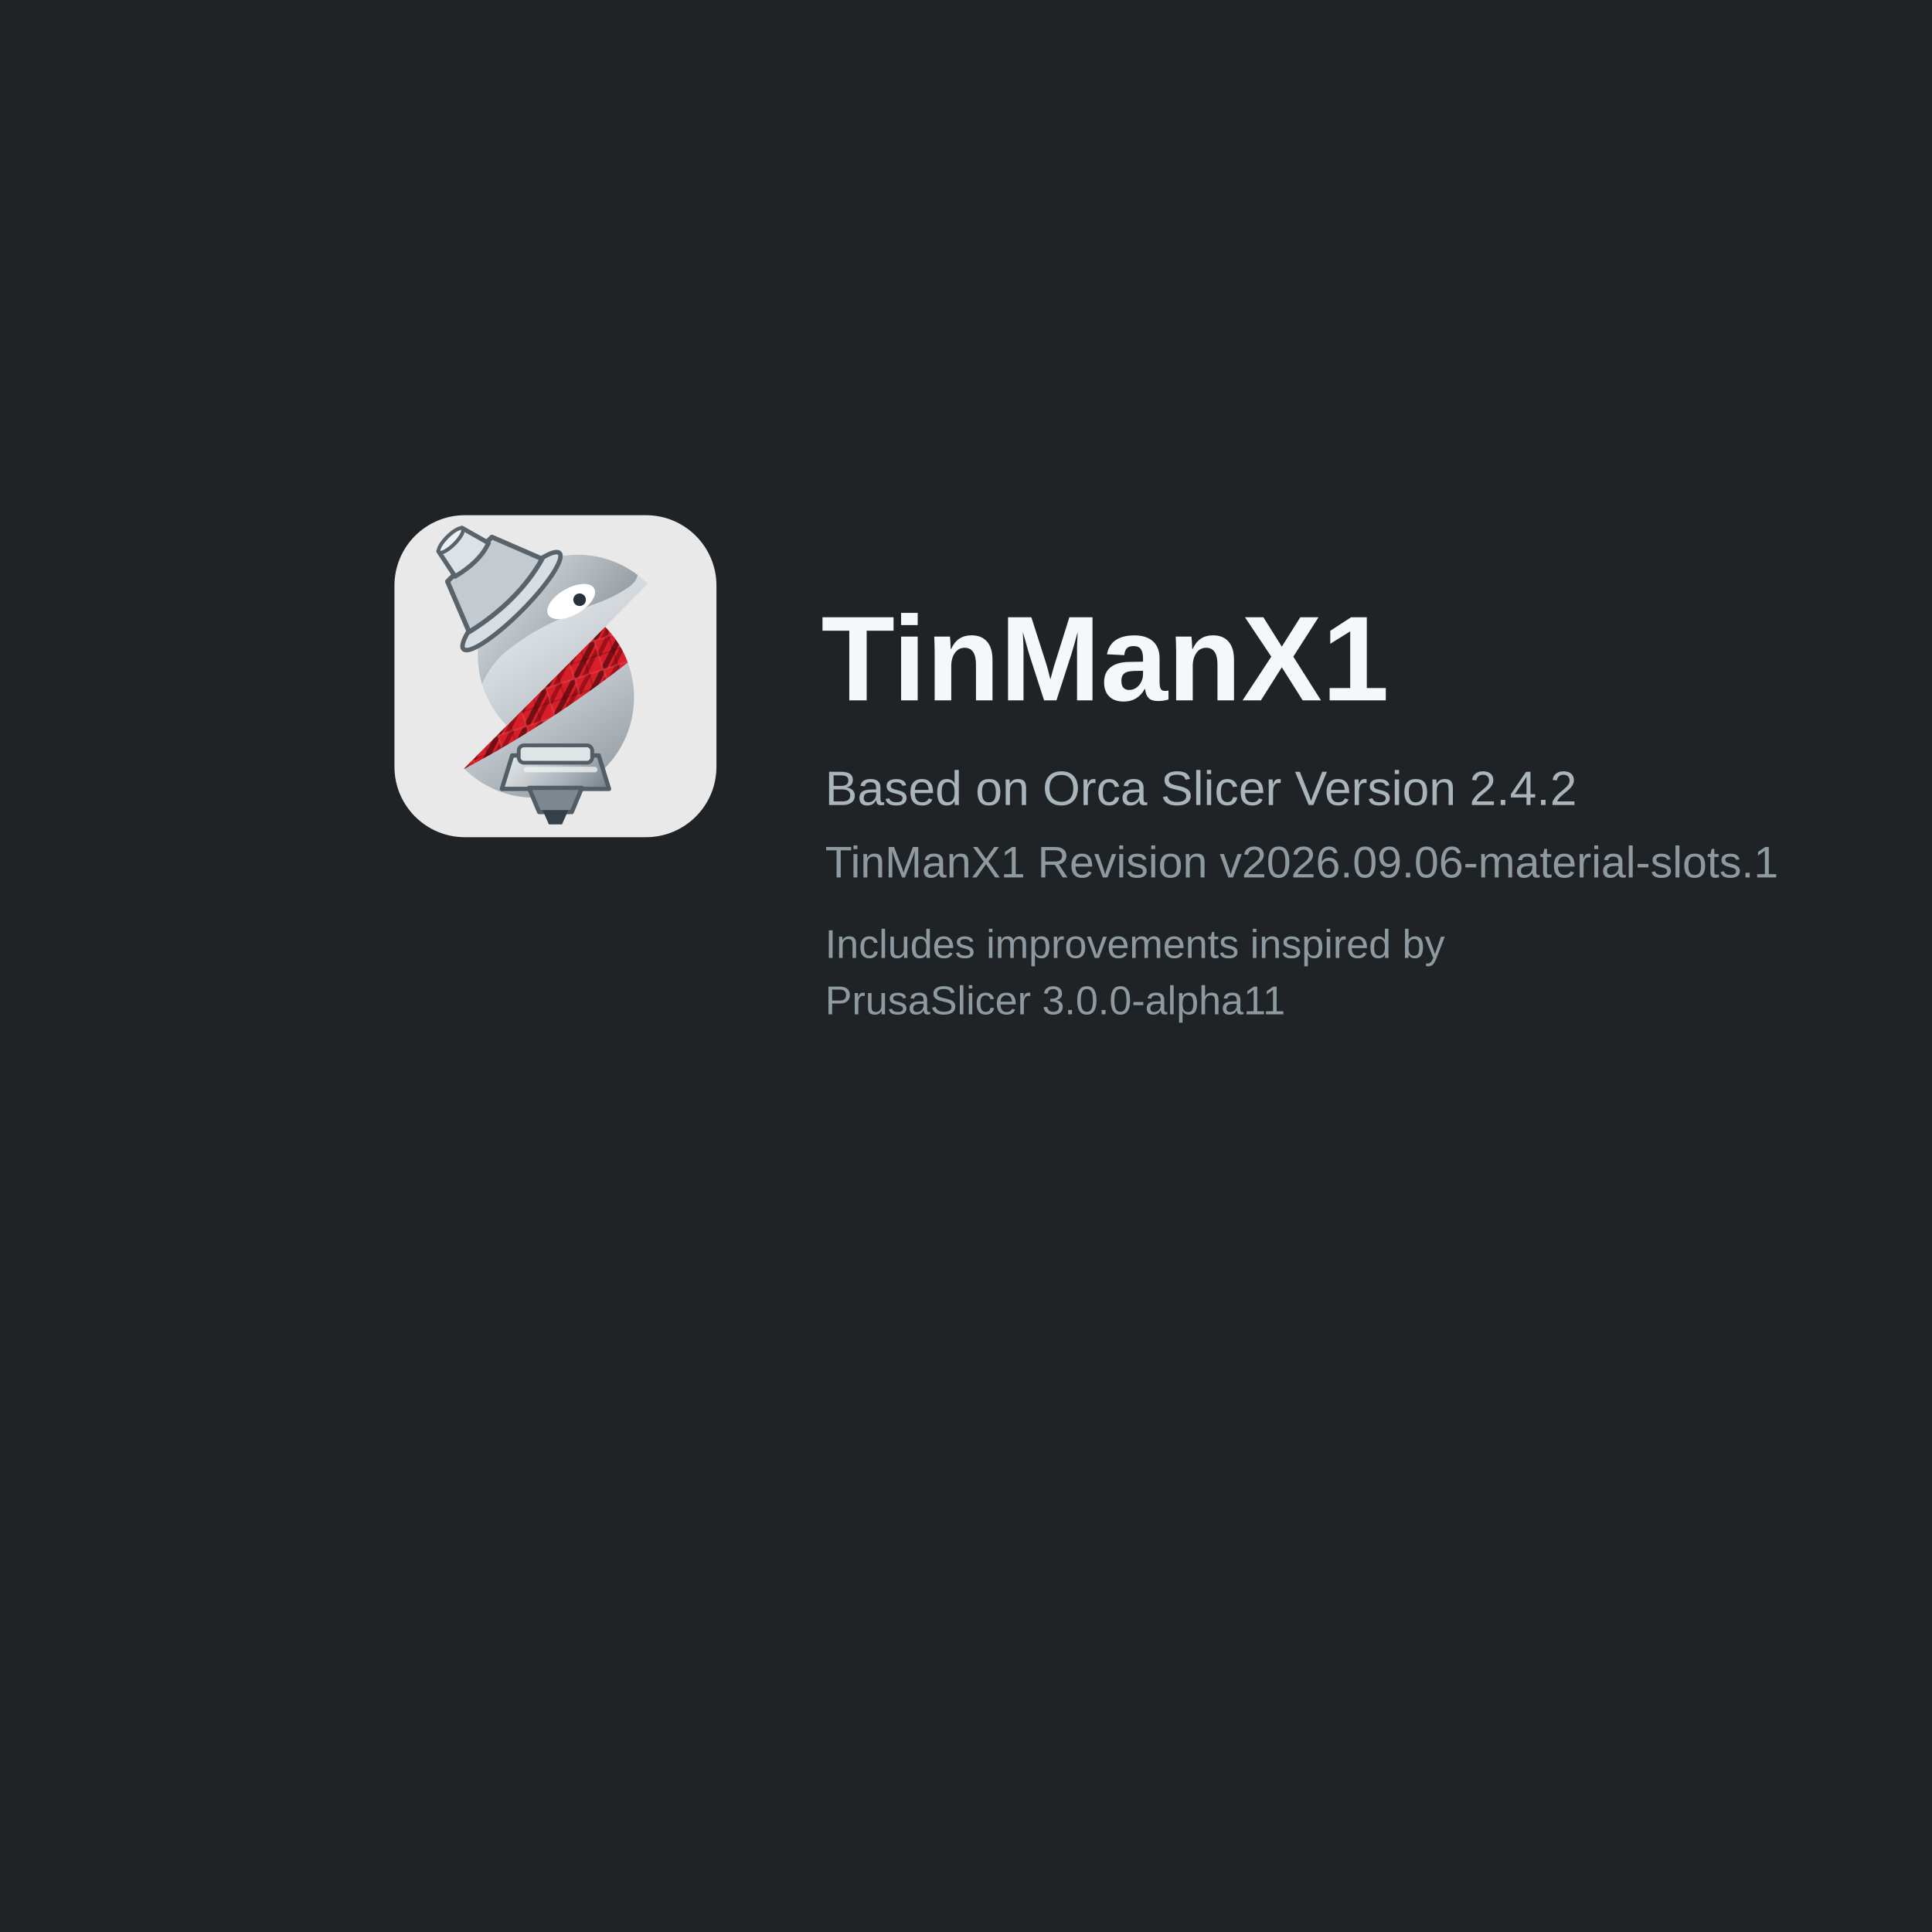
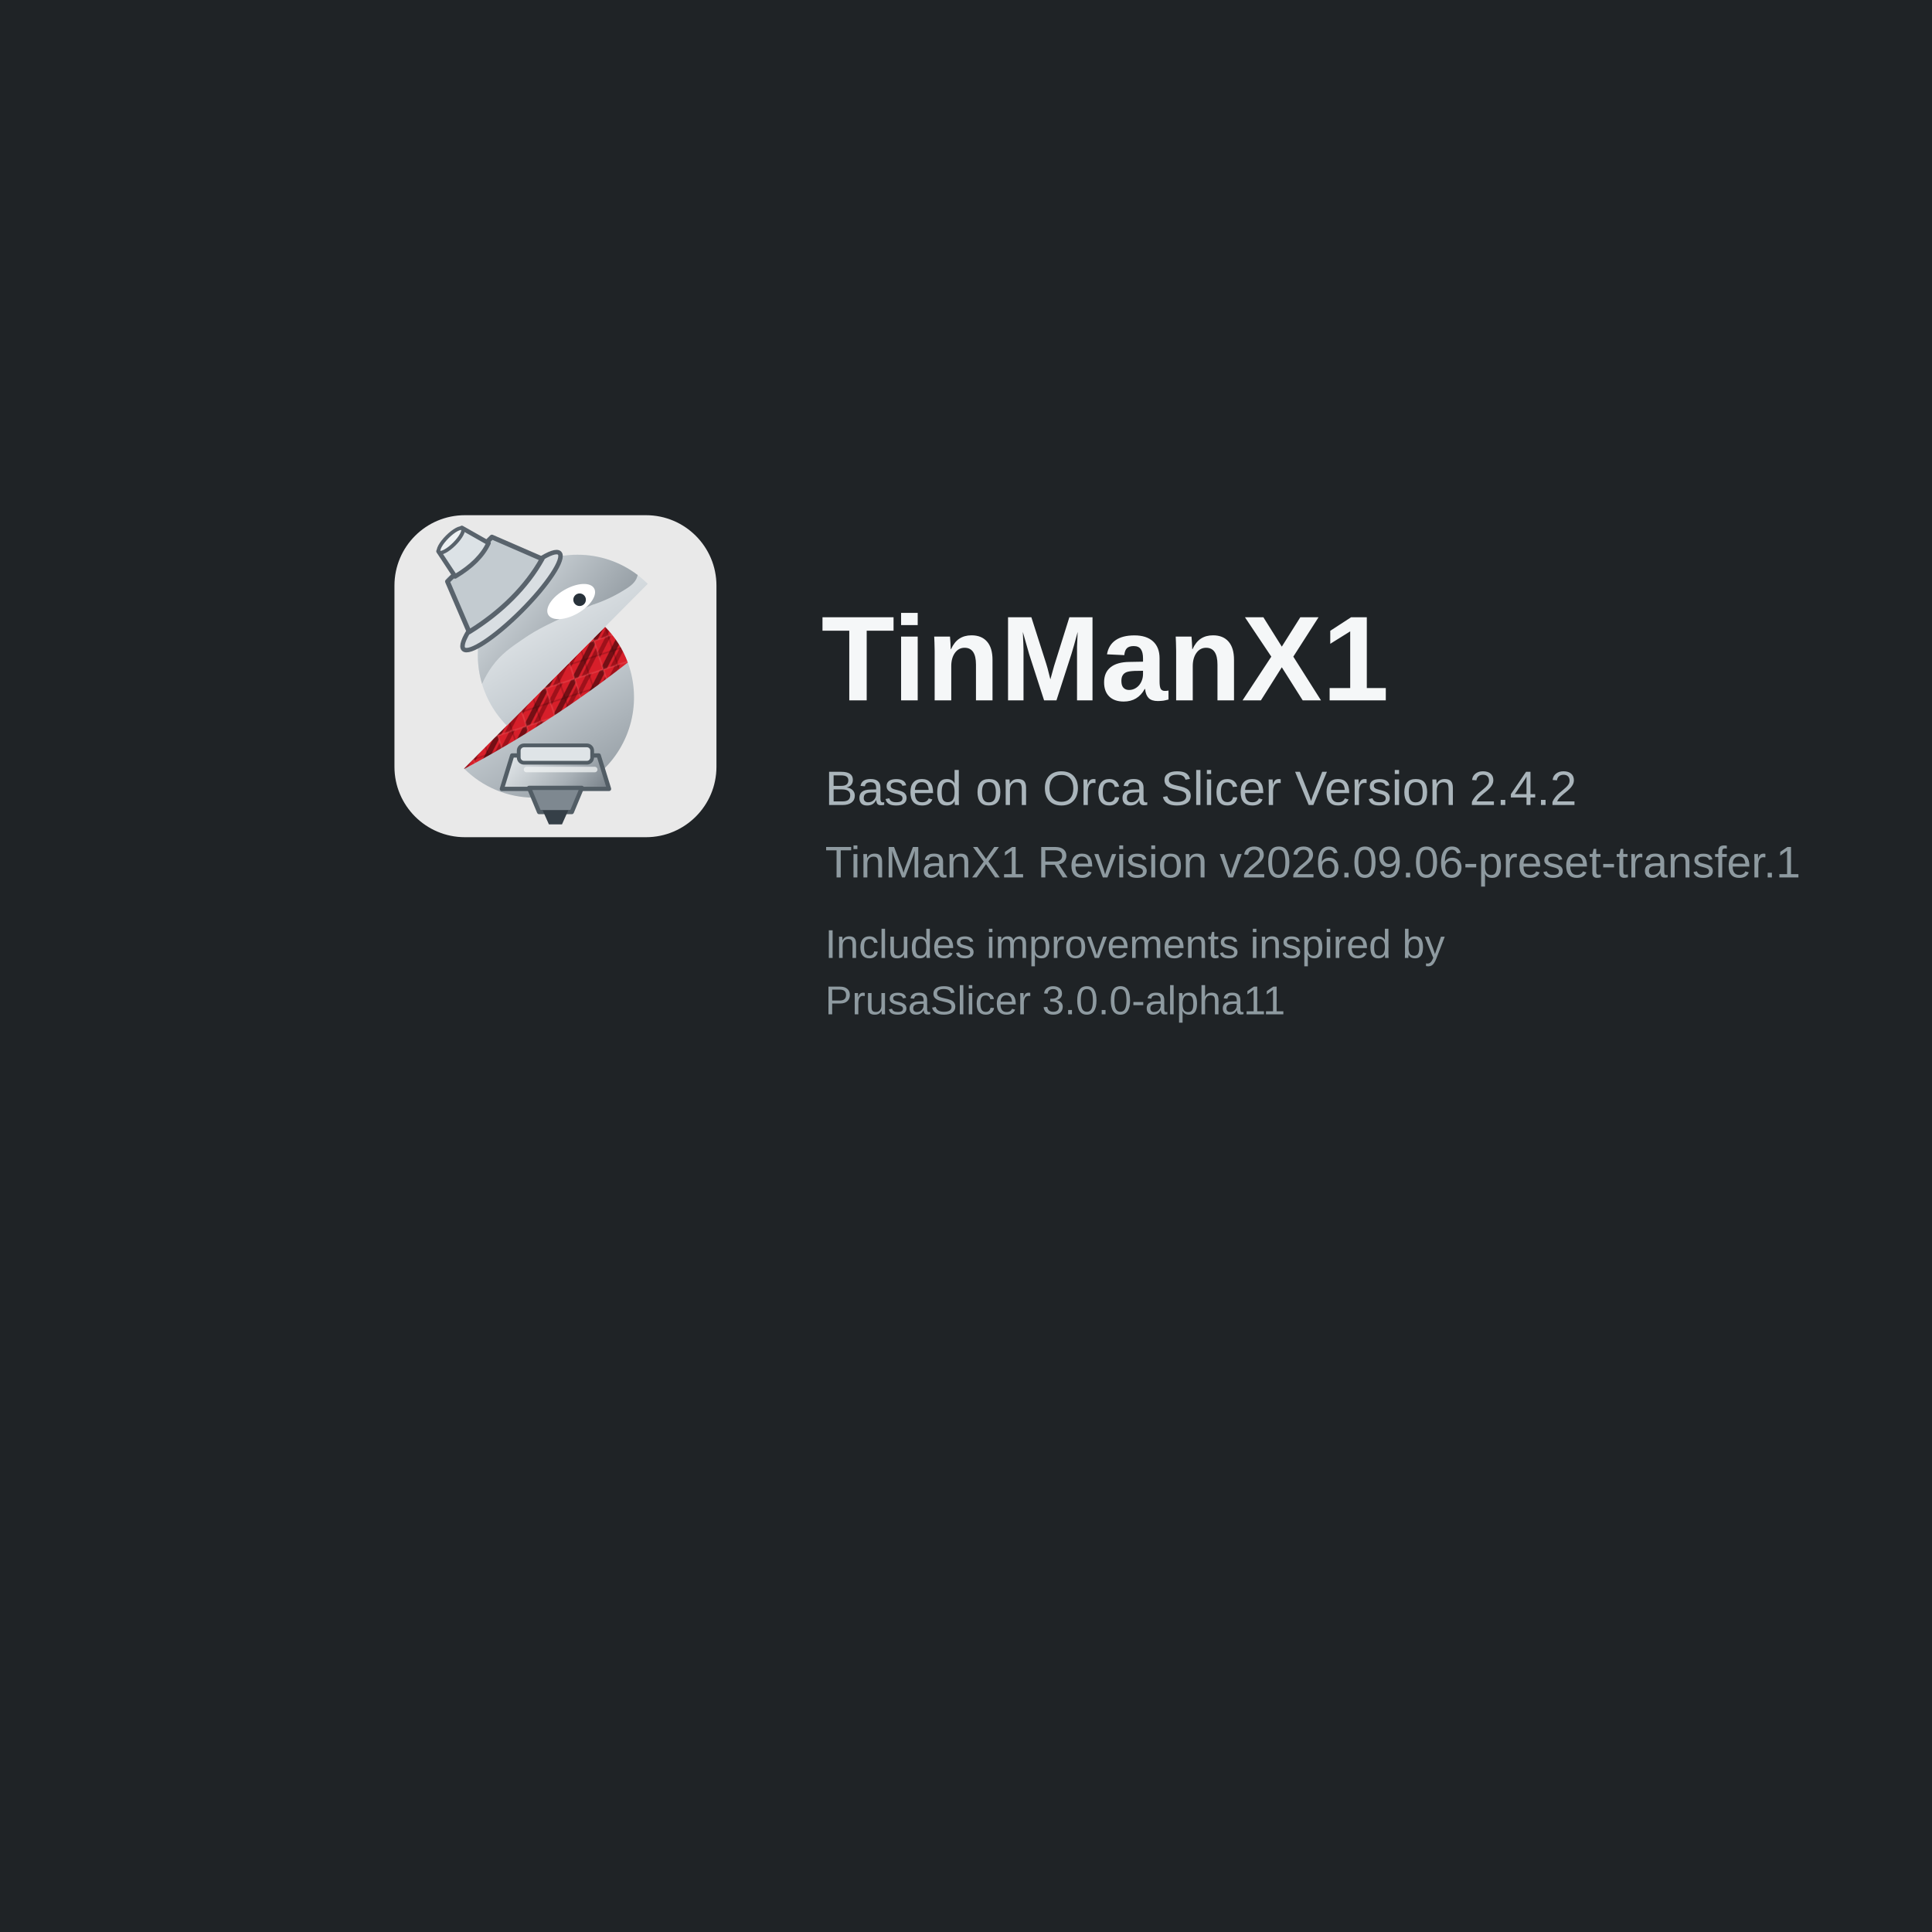
<svg xmlns="http://www.w3.org/2000/svg" width="480" height="480" viewBox="0 0 480 480">
  <defs>
    <linearGradient id="tmxSilver" x1="18" y1="8" x2="47" y2="55" gradientUnits="userSpaceOnUse">
      <stop offset="0" stop-color="#f7f9fa" />
      <stop offset=".52" stop-color="#c7ced3" />
      <stop offset="1" stop-color="#8d969d" />
    </linearGradient>
    <linearGradient id="tmxDarkSilver" x1="19" y1="10" x2="49" y2="35" gradientUnits="userSpaceOnUse">
      <stop offset="0" stop-color="#dce2e6" />
      <stop offset="1" stop-color="#6f7981" />
    </linearGradient>
    <linearGradient id="tmxNozzle" x1="24" y1="43" x2="43" y2="60" gradientUnits="userSpaceOnUse">
      <stop offset="0" stop-color="#eef2f4" />
      <stop offset=".55" stop-color="#a8b0b6" />
      <stop offset="1" stop-color="#59636c" />
    </linearGradient>
    <pattern id="tmxCarbonRed" width="6" height="6" patternUnits="userSpaceOnUse" patternTransform="rotate(-18)">
      <rect width="6" height="6" fill="#D71F2A" />
      <path d="M-2 1 1-2M0 6 6 0M5 8 8 5" fill="none" stroke="#250204" stroke-width="1.05" opacity=".55" />
      <path d="M-2 5 5-2M1 7 7 1" fill="none" stroke="#7c0810" stroke-width=".85" opacity=".62" />
      <path d="M0 0h6v6h-6z" fill="none" stroke="#f06a70" stroke-width=".35" opacity=".28" />
      <path d="M0 3h6M3 0v6" fill="none" stroke="#180102" stroke-width=".28" opacity=".22" />
    </pattern>
  </defs>
  <rect width="480" height="480" fill="#1f2326" />
  <g transform="translate(98 128)">
    <g transform="scale(1.25)">
      <rect width="64" height="64" rx="14" fill="#e9e9e9" />
      <path d="M13.84,50.354a19.7,19.7,0,0,0,13.883,5.79A19.944,19.944,0,0,0,41.858,22.182Z" fill="url(#tmxSilver)" />
      <path d="M41.858,22.181,13.84,50.354l.061.059A220.548,220.548,0,0,0,46.378,29.277a19.964,19.964,0,0,0-4.52-7.1" fill="url(#tmxCarbonRed)" />
      <path d="M36.381,7.856A19.943,19.943,0,0,0,22.327,41.818L50.345,13.646a19.693,19.693,0,0,0-13.964-5.79" fill="url(#tmxSilver)" />
      <path d="M36.381,7.856A19.636,19.636,0,0,0,26.04,10.782a22.742,22.742,0,0,0-5.91-.745,23.084,23.084,0,0,0-9.477,2.124.632.632,0,0,0,.129,1.191,13.52,13.52,0,0,1,8.069,5.137A20.06,20.06,0,0,0,17.41,33.534a19.873,19.873,0,0,1,2-3.488c1.819-2.5,3.743-3.8,6.585-5.723,2.093-1.416,5-3.077,13.359-6.512a28.421,28.421,0,0,0,6.12-2.821c1.4-.831,2.461-1.615,2.8-2.842.024-.086.045-.172.065-.256A19.655,19.655,0,0,0,36.381,7.856" fill="url(#tmxDarkSilver)" />
      <path d="M39.69,14.551c.727,1.285-.728,3.495-3.249,4.937s-5.154,1.569-5.88.284.727-3.495,3.248-4.937,5.154-1.569,5.881-.284" fill="#fff" />
      <circle cx="36.8" cy="16.8" r="1.25" fill="#28323a" />
      <g transform="translate(-17 1) rotate(-45 34.2 12.5) scale(1.05)">
        <ellipse cx="34.25" cy="18.4" rx="12.85" ry="2.65" fill="#d9dee2" stroke="#59636c" stroke-width=".85" />
        <path d="M28.3,7.2h11.9l3.8,9.65c-5.75,1.65-12.65,1.65-19.55,0Z" fill="#c3cbd0" stroke="#59636c" stroke-width=".9" stroke-linejoin="round" />
        <path d="M31.15,1.95h6.25l1.55,5.6c-2.45.9-5.4.9-8.95,0Z" fill="#dce2e6" stroke="#59636c" stroke-width=".85" stroke-linejoin="round" />
        <ellipse cx="34.25" cy="2.15" rx="3.15" ry=".95" fill="#eef2f4" stroke="#59636c" stroke-width=".7" />
      </g>
      <path d="M23.4,47.75h17.2l2.05,6.65H21.35Z" fill="url(#tmxNozzle)" stroke="#525d65" stroke-width=".85" stroke-linejoin="round" />
      <path d="M26.75,54.2h10.5l-2,4.8h-6.5Z" fill="#7e8890" stroke="#525d65" stroke-width=".85" stroke-linejoin="round" />
      <path d="M29.45,58.65h5.1l-1.25,2.8h-2.6Z" fill="#353f47" />
      <rect x="24.7" y="45.75" width="14.6" height="3.45" rx="1.05" fill="#dfe4e7" stroke="#525d65" stroke-width=".75" />
      <path d="M26.25,50.55h13.55" fill="none" stroke="#f4f6f7" stroke-width="1.1" stroke-linecap="round" opacity=".72" />
    </g>
    <text x="106" y="46" font-family="Arial, Helvetica, sans-serif" font-size="30" font-weight="700" fill="#f5f7f8">TinManX1</text>
    <text x="107" y="72" font-family="Arial, Helvetica, sans-serif" font-size="12" fill="#aab5bb">Based on Orca Slicer Version 2.4.2</text>
-     <text x="107" y="90" font-family="Arial, Helvetica, sans-serif" font-size="11" fill="#8e9aa0">TinManX1 Revision v2026.09.06-material-slots.1</text>
+     <text x="107" y="90" font-family="Arial, Helvetica, sans-serif" font-size="11" fill="#8e9aa0">TinManX1 Revision v2026.09.06-preset-transfer.1</text>
    <text x="107" y="110" font-family="Arial, Helvetica, sans-serif" font-size="10" fill="#8e9aa0">Includes improvements inspired by</text>
    <text x="107" y="124" font-family="Arial, Helvetica, sans-serif" font-size="10" fill="#8e9aa0">PrusaSlicer 3.0.0-alpha11</text>
  </g>
</svg>
